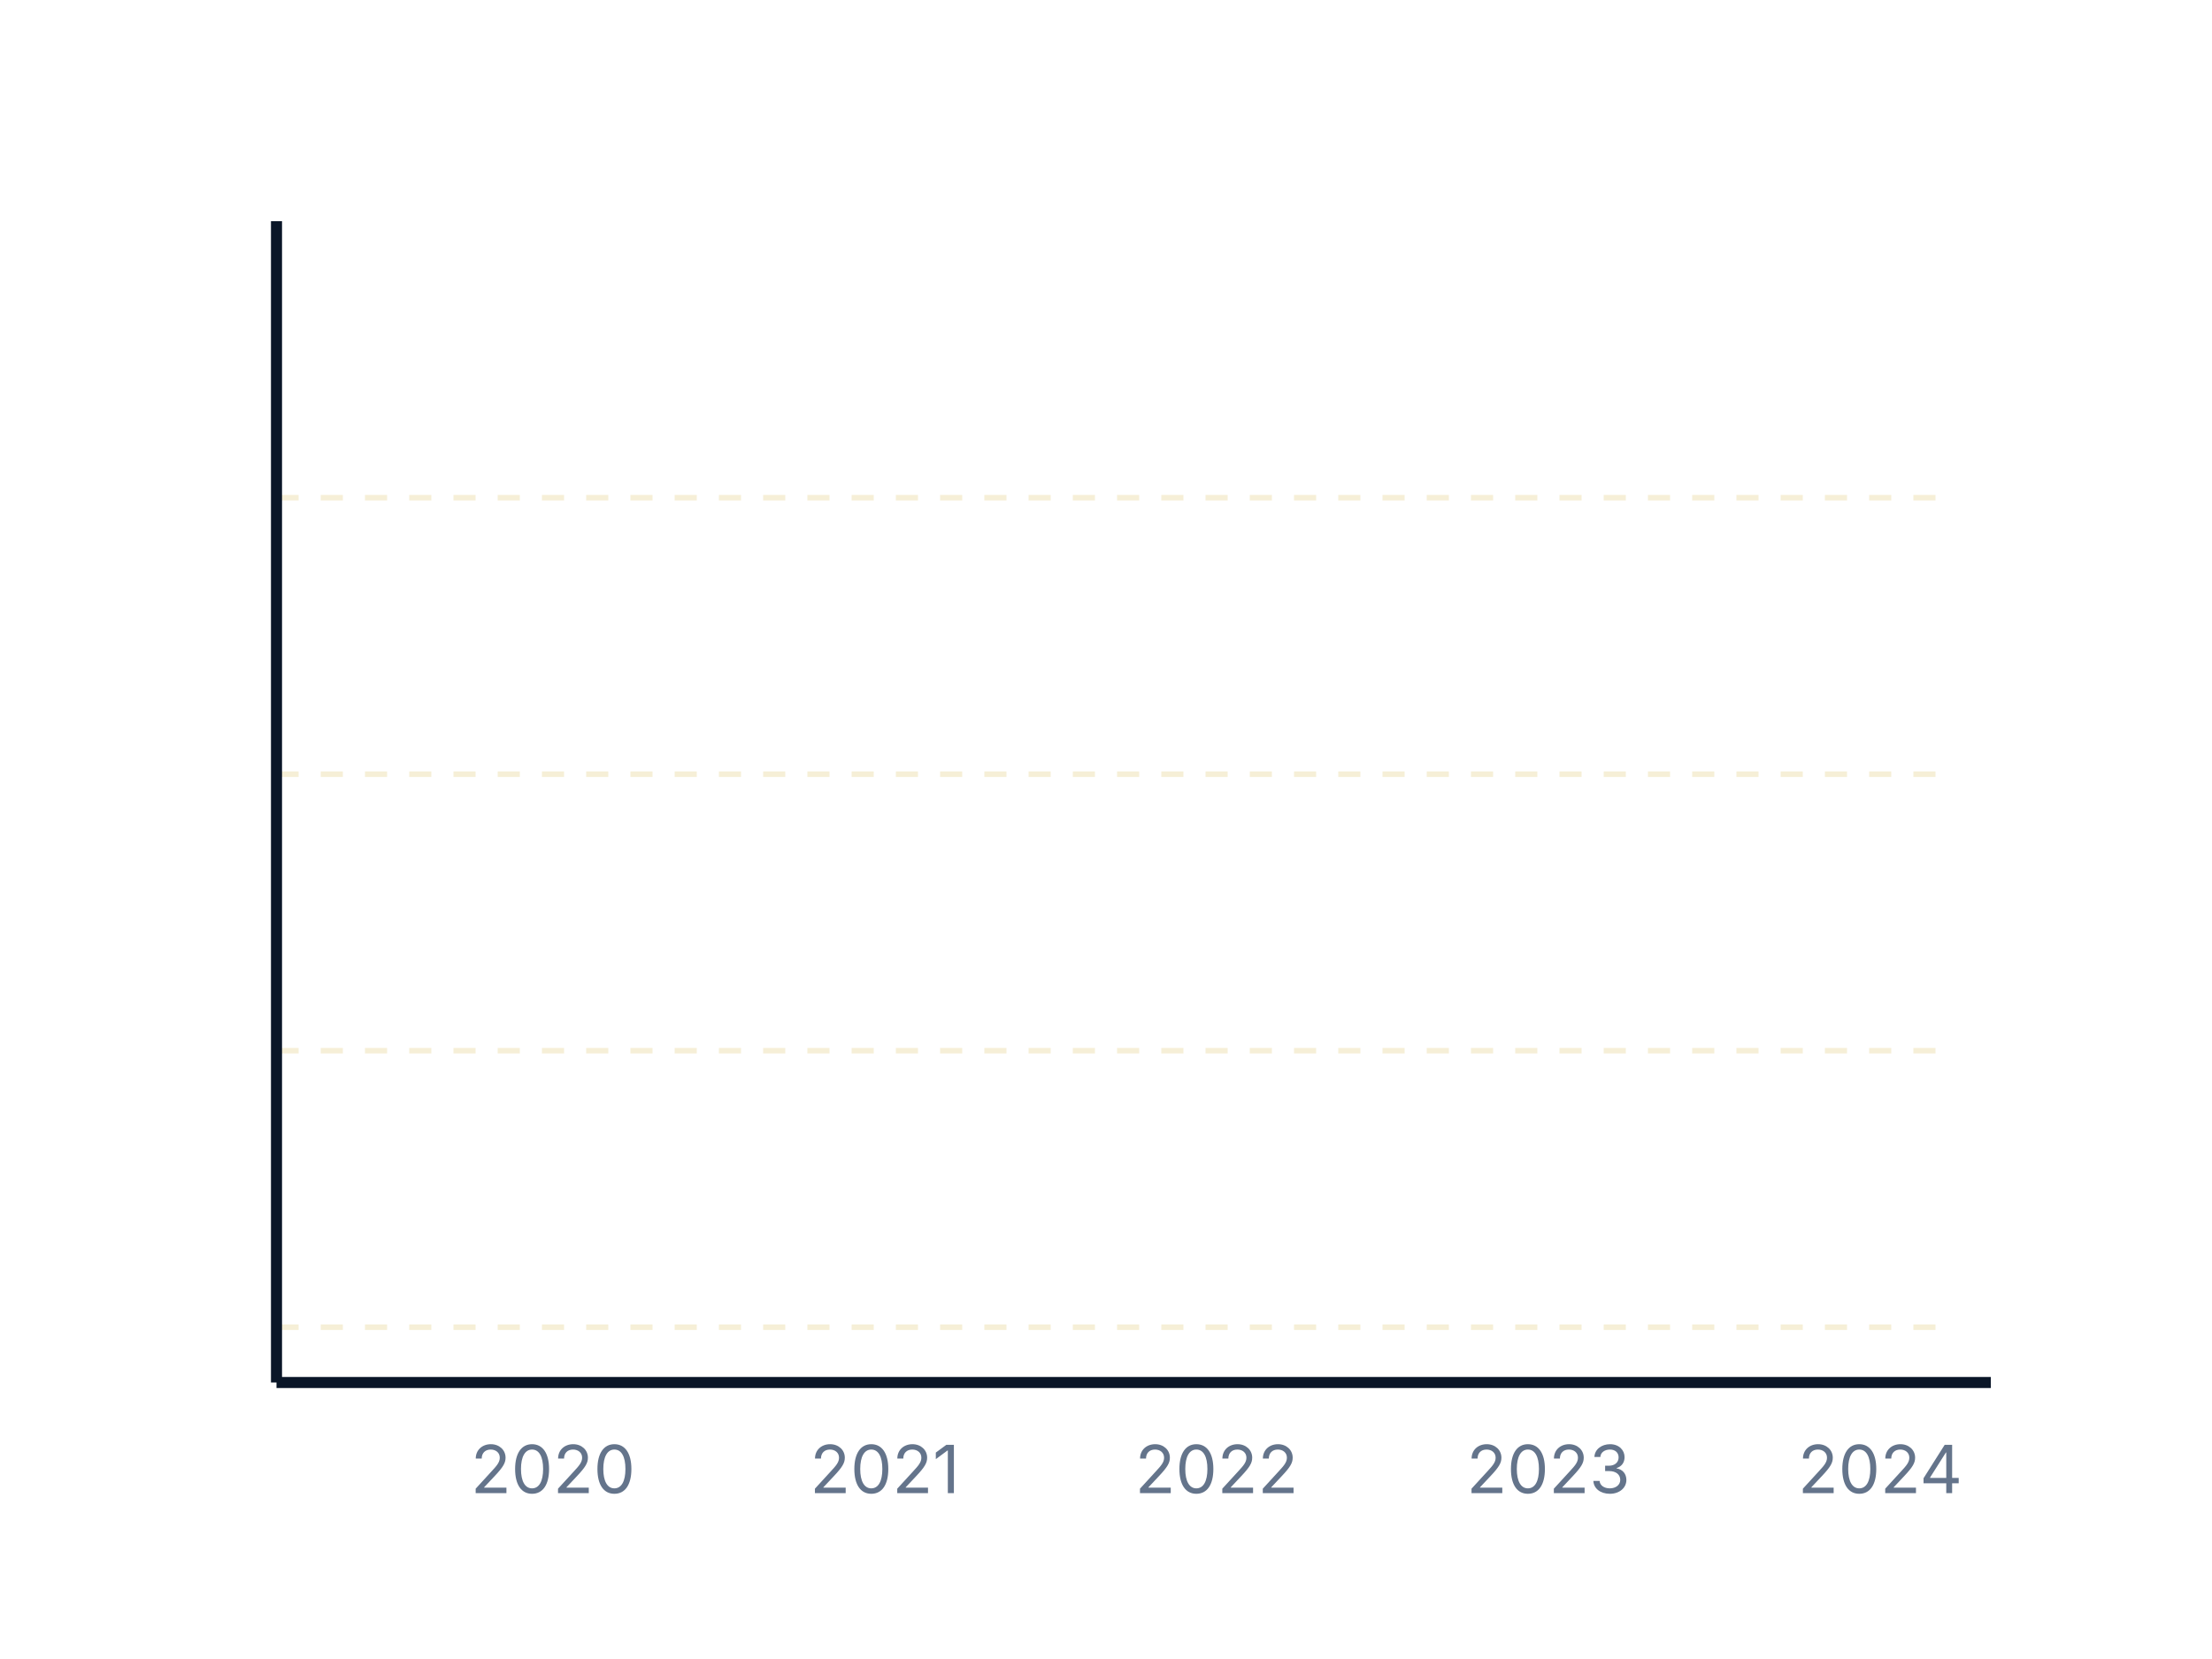
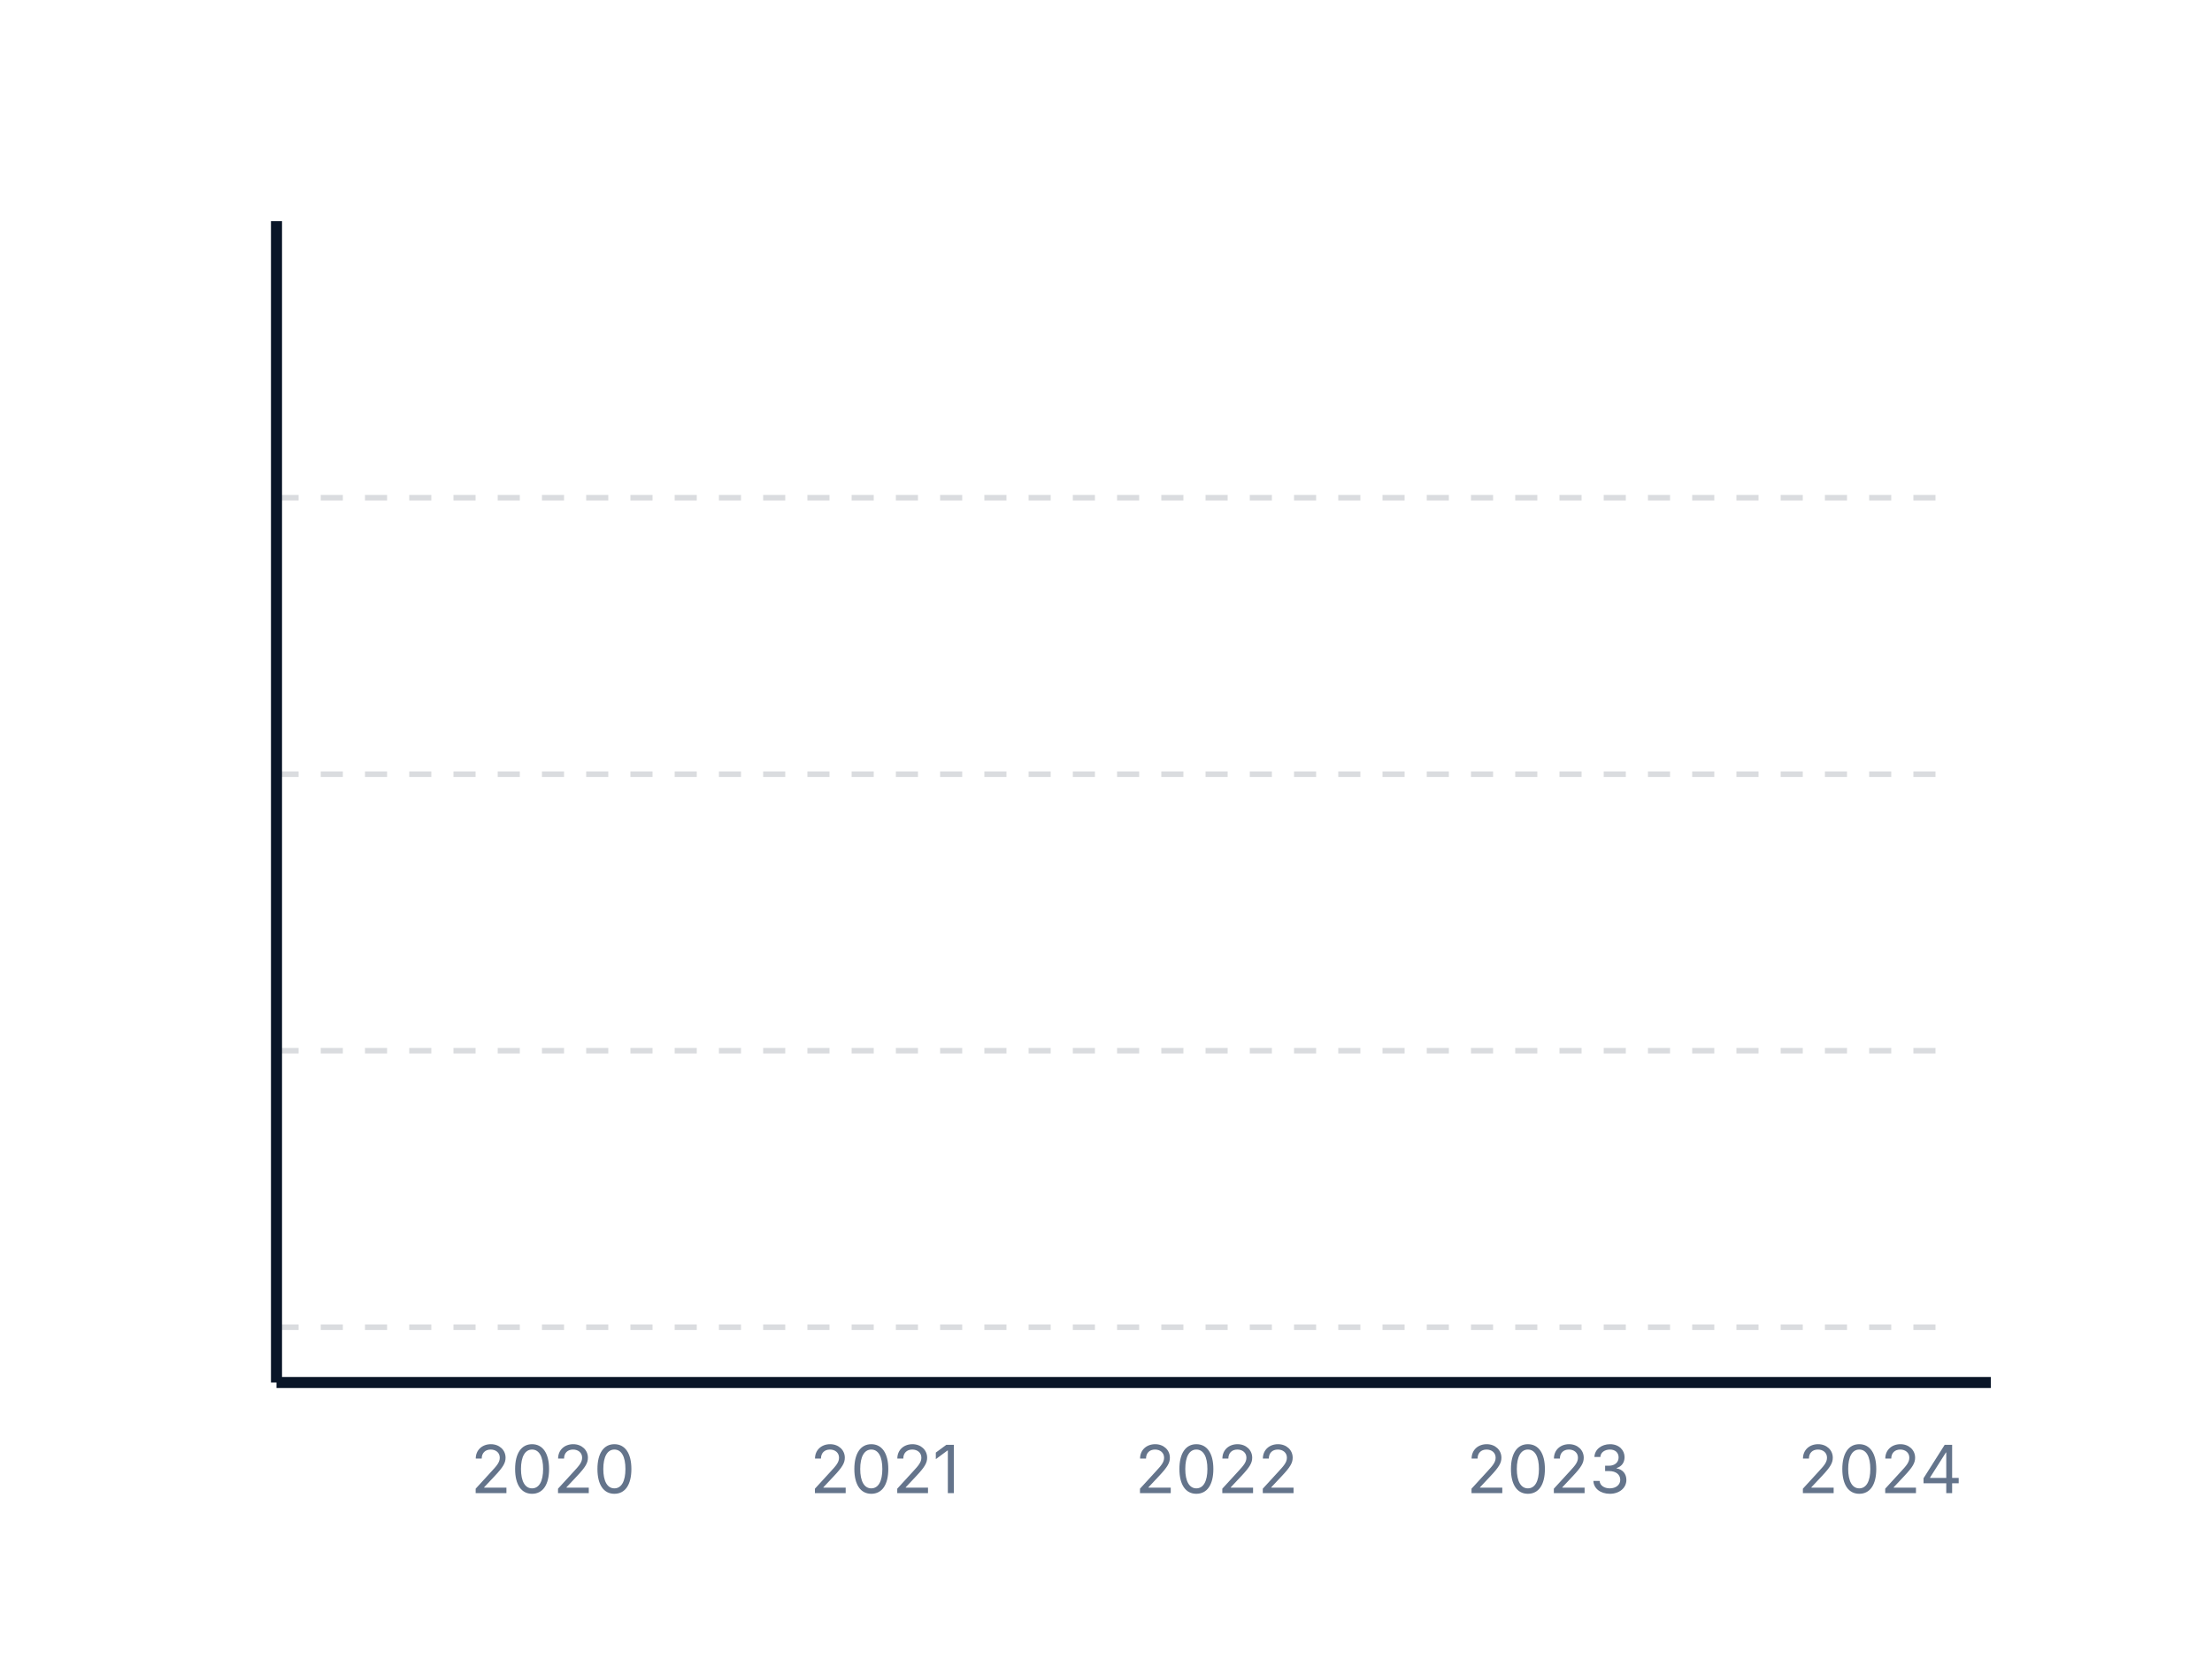
<svg xmlns="http://www.w3.org/2000/svg" width="400" height="300" viewBox="0 0 400 300" fill="none">
  <defs>
-     <linearGradient id="chartGold" x1="0%" y1="0%" x2="0%" y2="100%">
-       <stop offset="0%" style="stop-color:#D4AF37;stop-opacity:1" />
-       <stop offset="100%" style="stop-color:#B8941F;stop-opacity:0.6" />
+     <linearGradient id="chartBlue" x1="0%" y1="0%" x2="0%" y2="100%">
+       <stop offset="0%" style="stop-color:#0A1628;stop-opacity:1" />
+       <stop offset="100%" style="stop-color:#1e3a8a;stop-opacity:0.6" />
    </linearGradient>
    <linearGradient id="lineGradient" x1="0%" y1="0%" x2="100%" y2="0%">
-       <stop offset="0%" style="stop-color:#B8941F;stop-opacity:0.4" />
-       <stop offset="50%" style="stop-color:#D4AF37;stop-opacity:0.9" />
-       <stop offset="100%" style="stop-color:#B8941F;stop-opacity:0.4" />
+       <stop offset="0%" style="stop-color:#1e3a8a;stop-opacity:0.4" />
+       <stop offset="50%" style="stop-color:#0A1628;stop-opacity:0.9" />
+       <stop offset="100%" style="stop-color:#1e3a8a;stop-opacity:0.4" />
    </linearGradient>
    <filter id="glow">
      <feGaussianBlur stdDeviation="4" result="coloredBlur" />
      <feMerge>
        <feMergeNode in="coloredBlur" />
        <feMergeNode in="SourceGraphic" />
      </feMerge>
    </filter>
  </defs>
-   <g opacity="0.2">
-     <line x1="50" y1="240" x2="350" y2="240" stroke="#D4AF37" stroke-width="1" stroke-dasharray="4 4" />
-     <line x1="50" y1="190" x2="350" y2="190" stroke="#D4AF37" stroke-width="1" stroke-dasharray="4 4" />
-     <line x1="50" y1="140" x2="350" y2="140" stroke="#D4AF37" stroke-width="1" stroke-dasharray="4 4" />
-     <line x1="50" y1="90" x2="350" y2="90" stroke="#D4AF37" stroke-width="1" stroke-dasharray="4 4" />
+   <g opacity="0.15">
+     <line x1="50" y1="240" x2="350" y2="240" stroke="#0A1628" stroke-width="1" stroke-dasharray="4 4" />
+     <line x1="50" y1="190" x2="350" y2="190" stroke="#0A1628" stroke-width="1" stroke-dasharray="4 4" />
+     <line x1="50" y1="140" x2="350" y2="140" stroke="#0A1628" stroke-width="1" stroke-dasharray="4 4" />
+     <line x1="50" y1="90" x2="350" y2="90" stroke="#0A1628" stroke-width="1" stroke-dasharray="4 4" />
  </g>
  <line x1="50" y1="40" x2="50" y2="250" stroke="#0A1628" stroke-width="2" />
  <line x1="50" y1="250" x2="360" y2="250" stroke="#0A1628" stroke-width="2" />
  <g class="bars">
-     <rect x="80" y="220" width="40" height="0" fill="url(#chartGold)" rx="4">
+     <rect x="80" y="220" width="40" height="0" fill="url(#chartBlue)" rx="4">
      <animate attributeName="height" from="0" to="30" dur="1s" fill="freeze" begin="0.2s" />
      <animate attributeName="y" from="220" to="190" dur="1s" fill="freeze" begin="0.2s" />
    </rect>
-     <rect x="140" y="220" width="40" height="0" fill="url(#chartGold)" rx="4">
+     <rect x="140" y="220" width="40" height="0" fill="url(#chartBlue)" rx="4">
      <animate attributeName="height" from="0" to="60" dur="1s" fill="freeze" begin="0.4s" />
      <animate attributeName="y" from="220" to="160" dur="1s" fill="freeze" begin="0.4s" />
    </rect>
-     <rect x="200" y="220" width="40" height="0" fill="url(#chartGold)" rx="4">
+     <rect x="200" y="220" width="40" height="0" fill="url(#chartBlue)" rx="4">
      <animate attributeName="height" from="0" to="100" dur="1s" fill="freeze" begin="0.6s" />
      <animate attributeName="y" from="220" to="120" dur="1s" fill="freeze" begin="0.6s" />
    </rect>
-     <rect x="260" y="220" width="40" height="0" fill="url(#chartGold)" rx="4">
+     <rect x="260" y="220" width="40" height="0" fill="url(#chartBlue)" rx="4">
      <animate attributeName="height" from="0" to="150" dur="1s" fill="freeze" begin="0.8s" />
      <animate attributeName="y" from="220" to="70" dur="1s" fill="freeze" begin="0.8s" />
    </rect>
-     <rect x="320" y="220" width="40" height="0" fill="url(#chartGold)" rx="4">
+     <rect x="320" y="220" width="40" height="0" fill="url(#chartBlue)" rx="4">
      <animate attributeName="height" from="0" to="180" dur="1s" fill="freeze" begin="1s" />
      <animate attributeName="y" from="220" to="40" dur="1s" fill="freeze" begin="1s" />
    </rect>
  </g>
  <path d="M 100 205 L 160 175 L 220 135 L 280 85 L 340 50" stroke="#D4AF37" stroke-width="3" fill="none" filter="url(#glow)" stroke-linecap="round" stroke-linejoin="round" stroke-dasharray="400" stroke-dashoffset="400">
    <animate attributeName="stroke-dashoffset" from="400" to="0" dur="2s" fill="freeze" begin="0.5s" />
  </path>
  <g class="points">
    <circle cx="100" cy="205" r="0" fill="#D4AF37" filter="url(#glow)">
      <animate attributeName="r" from="0" to="6" dur="0.3s" fill="freeze" begin="1s" />
    </circle>
    <circle cx="160" cy="175" r="0" fill="#D4AF37" filter="url(#glow)">
      <animate attributeName="r" from="0" to="6" dur="0.3s" fill="freeze" begin="1.2s" />
    </circle>
    <circle cx="220" cy="135" r="0" fill="#D4AF37" filter="url(#glow)">
      <animate attributeName="r" from="0" to="6" dur="0.3s" fill="freeze" begin="1.4s" />
    </circle>
    <circle cx="280" cy="85" r="0" fill="#D4AF37" filter="url(#glow)">
      <animate attributeName="r" from="0" to="6" dur="0.3s" fill="freeze" begin="1.6s" />
    </circle>
    <circle cx="340" cy="50" r="0" fill="#D4AF37" filter="url(#glow)">
      <animate attributeName="r" from="0" to="8" dur="0.3s" fill="freeze" begin="1.8s" />
    </circle>
  </g>
  <g opacity="0">
    <path d="M 350 45 L 365 50 L 350 55 Z" fill="#D4AF37" filter="url(#glow)" />
    <animate attributeName="opacity" from="0" to="1" dur="0.5s" fill="freeze" begin="2s" />
  </g>
  <text x="100" y="270" fill="#64748B" font-size="12" text-anchor="middle" font-family="Inter, sans-serif">2020</text>
  <text x="160" y="270" fill="#64748B" font-size="12" text-anchor="middle" font-family="Inter, sans-serif">2021</text>
  <text x="220" y="270" fill="#64748B" font-size="12" text-anchor="middle" font-family="Inter, sans-serif">2022</text>
  <text x="280" y="270" fill="#64748B" font-size="12" text-anchor="middle" font-family="Inter, sans-serif">2023</text>
  <text x="340" y="270" fill="#64748B" font-size="12" text-anchor="middle" font-family="Inter, sans-serif">2024</text>
</svg>
